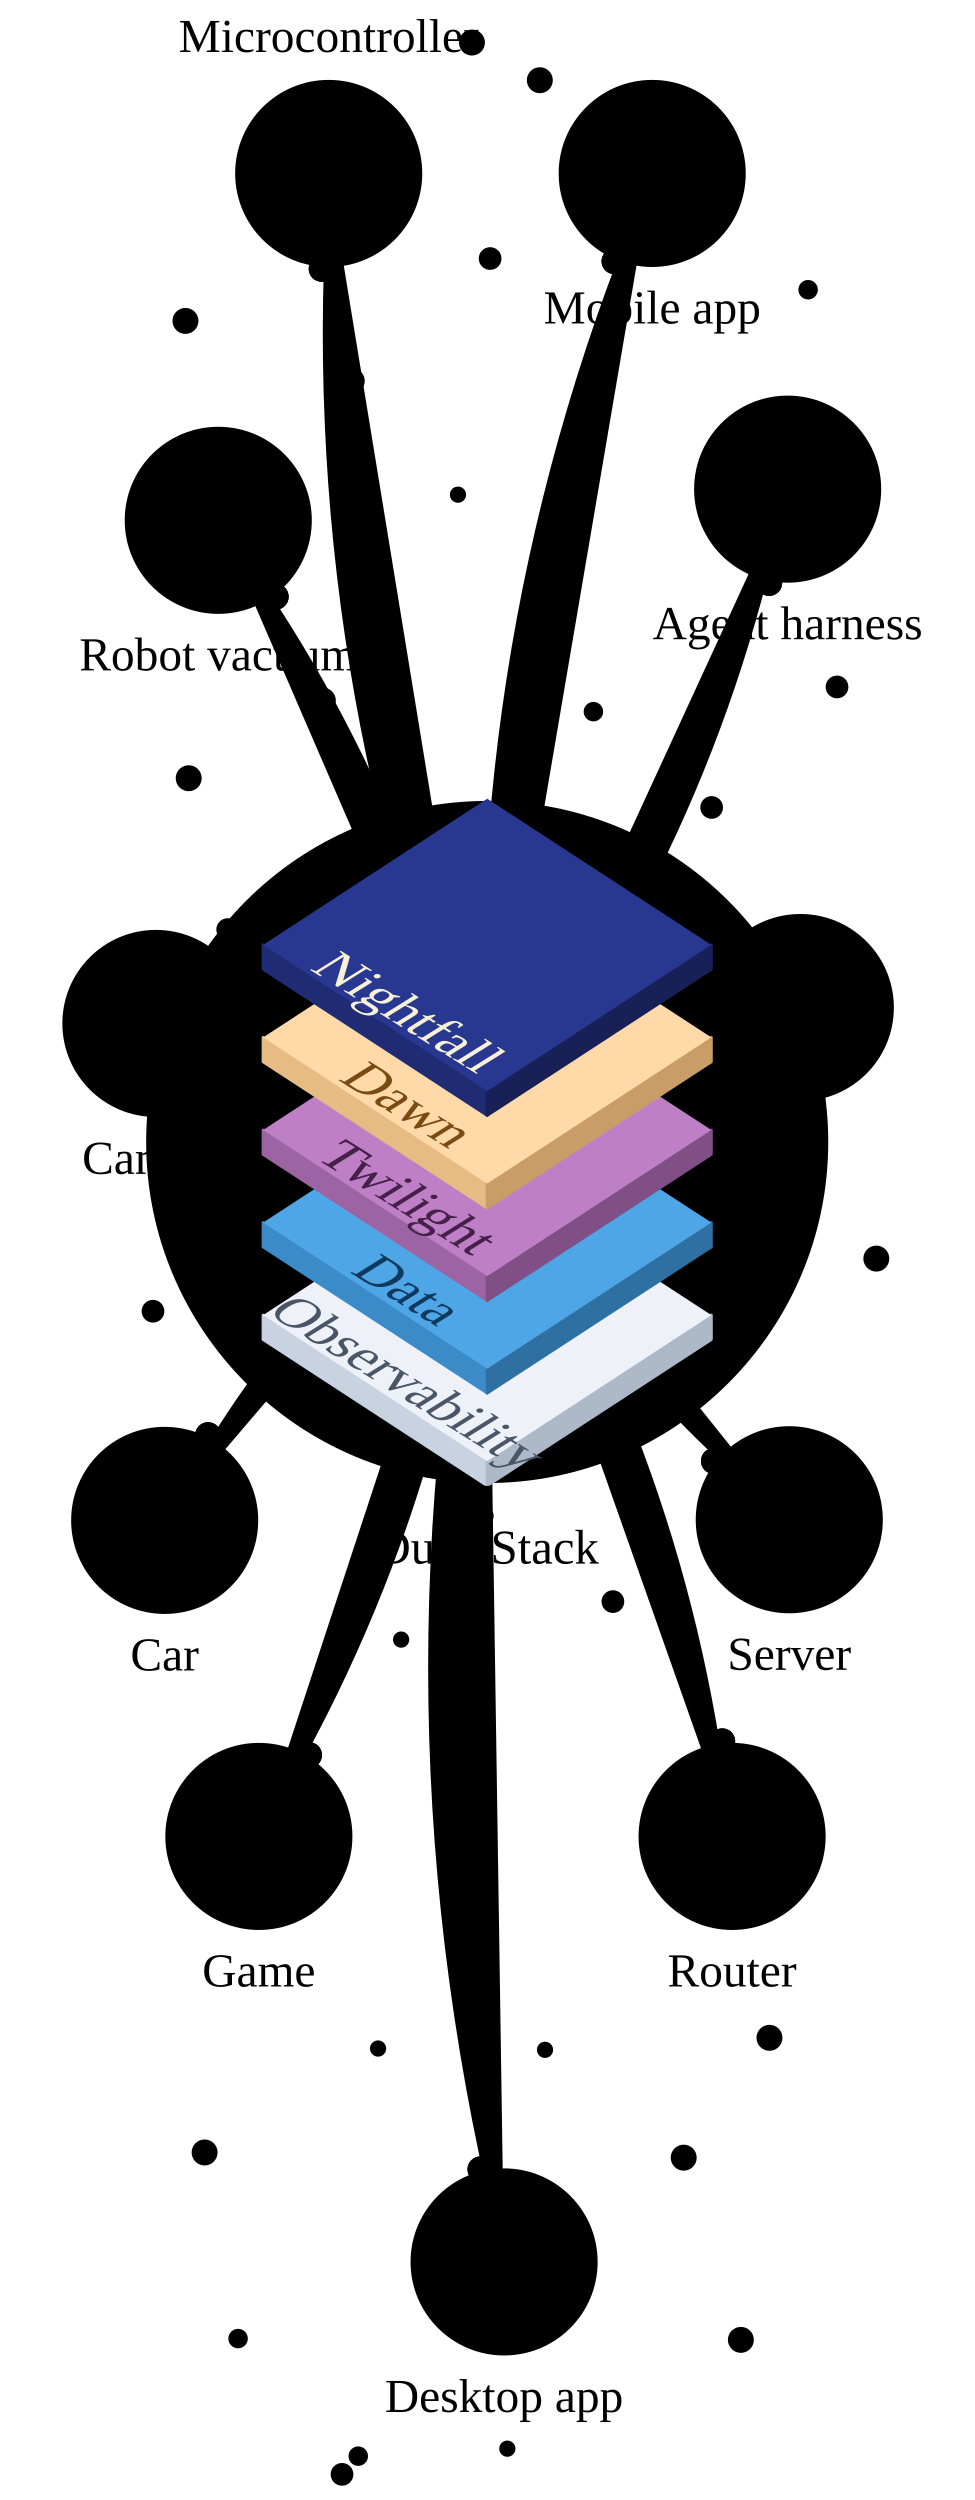
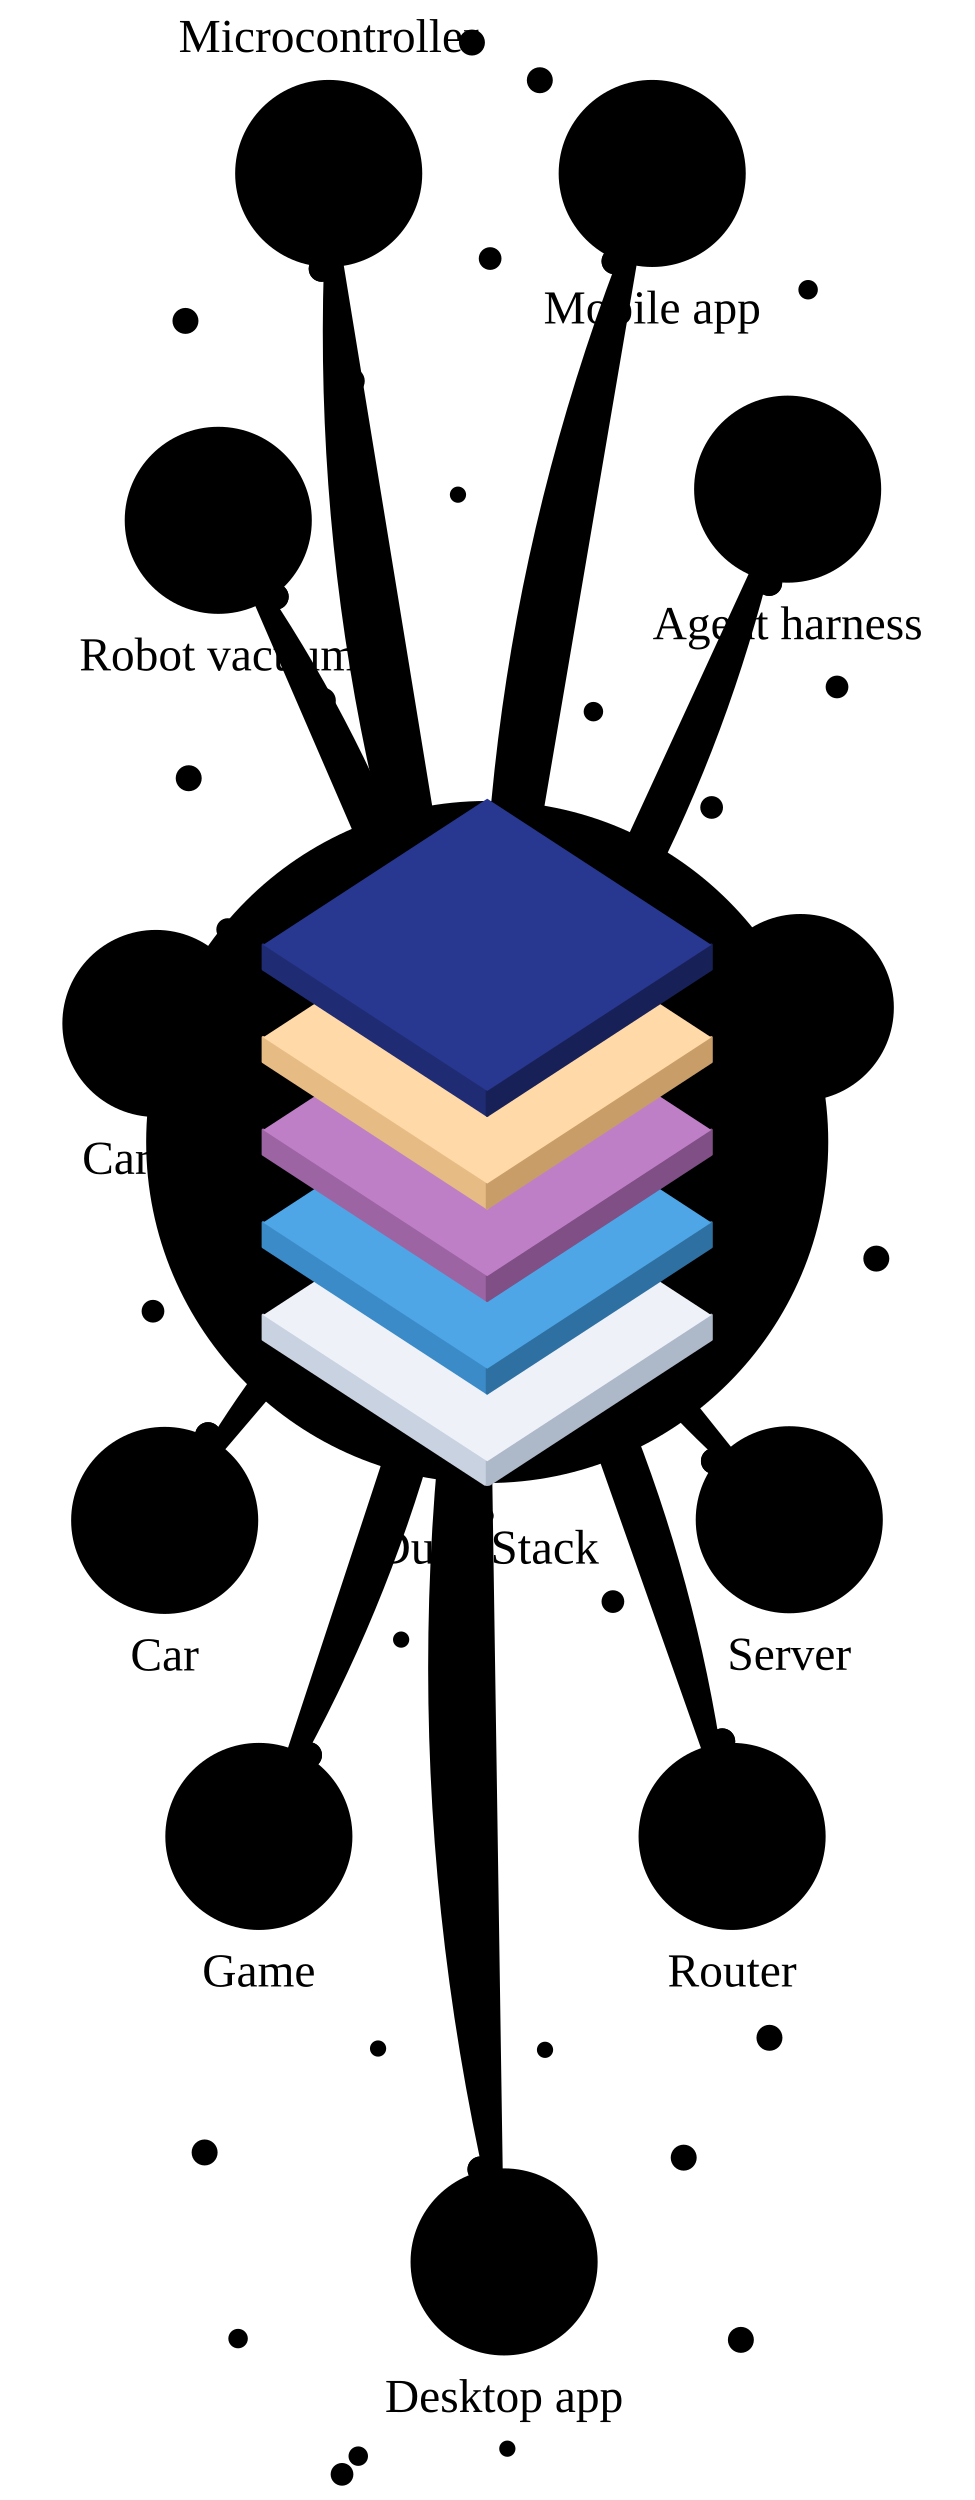
<svg xmlns="http://www.w3.org/2000/svg" class="dusk-fleet__network dusk-fleet__network--narrow" viewBox="0 117.2 300 769.7" role="img" aria-labelledby="dusk-fleet-title-narrow">
  <defs>
    <symbol id="dusk-glyph-microcontroller-narrow" viewBox="-24 -24 48 48">
      <rect x="-13" y="-13" width="26" height="26" rx="3" />
      <rect x="-6" y="-6" width="12" height="12" rx="1.5" />
      <path d="M-8 -13v-5M0 -13v-5M8 -13v-5M-8 13v5M0 13v5M8 13v5M-13 -8h-5M-13 0h-5M-13 8h-5M13 -8h5M13 0h5M13 8h5" />
    </symbol>
    <symbol id="dusk-glyph-phone-narrow" viewBox="-24 -24 48 48">
      <rect x="-10" y="-18" width="20" height="36" rx="4" />
      <path d="M-3 13h6" />
    </symbol>
    <symbol id="dusk-glyph-laptop-narrow" viewBox="-24 -24 48 48">
      <rect x="-15" y="-13" width="30" height="20" rx="2" />
      <path d="M-21 11h42l-3 5h-36z" />
    </symbol>
    <symbol id="dusk-glyph-server-narrow" viewBox="-24 -24 48 48">
      <rect x="-16" y="-17" width="32" height="10" rx="2" />
      <rect x="-16" y="-5" width="32" height="10" rx="2" />
      <rect x="-16" y="7" width="32" height="10" rx="2" />
      <path d="M-10 -12h4M-10 0h4M-10 12h4" />
    </symbol>
    <symbol id="dusk-glyph-router-narrow" viewBox="-24 -24 48 48">
      <rect x="-18" y="1" width="36" height="12" rx="3" />
      <path d="M-10 1l-5-14M10 1l5-14M-11 7h2M-5 7h2M1 7h2" />
    </symbol>
    <symbol id="dusk-glyph-desktop-narrow" viewBox="-24 -24 48 48">
      <rect x="-18" y="-16" width="36" height="24" rx="2" />
      <path d="M0 8v6M-8 16h16" />
    </symbol>
    <symbol id="dusk-glyph-camera-narrow" viewBox="-24 -24 48 48">
      <rect x="-17" y="-11" width="26" height="16" rx="3" />
      <path d="M9 -6l9-4v14l-9-4" />
      <path d="M-10 5l-3 10h10" />
    </symbol>
    <symbol id="dusk-glyph-robot-vacuum-narrow" viewBox="-24 -24 48 48">
      <circle r="17" />
      <circle r="5" />
      <path d="M-12 -8a14 14 0 0 1 24 0" />
    </symbol>
    <symbol id="dusk-glyph-car-narrow" viewBox="-24 -24 48 48">
      <path d="M-19 6v-6l5-9h22l7 9h4v6z" />
      <circle cx="-10" cy="8" r="4" />
      <circle cx="11" cy="8" r="4" />
    </symbol>
    <symbol id="dusk-glyph-agent-harness-narrow" viewBox="-24 -24 48 48">
      <rect x="-15" y="-9" width="30" height="24" rx="5" />
      <circle cx="-6" cy="2" r="2.2" />
      <circle cx="6" cy="2" r="2.2" />
      <path d="M-5 9h10M0 -9v-6" />
      <circle cy="-17" r="2" />
    </symbol>
    <symbol id="dusk-glyph-game-narrow" viewBox="-24 -24 48 48">
      <rect x="-19" y="-9" width="38" height="18" rx="9" />
      <path d="M-12 0h8M-8 -4v8" />
      <circle cx="9" cy="-2.5" r="1.8" />
      <circle cx="14" cy="2.5" r="1.8" />
    </symbol>
    <symbol id="dusk-glyph-stack-narrow" viewBox="-50 -70.5 100 141">
      <polygon fill="#c9d2e0" stroke="#c9d2e0" stroke-width="0.6" stroke-linejoin="round" points="-46,35.5 0,65.5 0,70.5 -46,40.5" />
      <polygon fill="#adb8c9" stroke="#adb8c9" stroke-width="0.6" stroke-linejoin="round" points="0,65.5 46,35.5 46,40.5 0,70.5" />
      <polygon fill="#eef2f8" points="0,5.5 46,35.5 0,65.5 -46,35.5" />
-       <text class="dusk-fleet__hub-print" fill="#4a5668" text-anchor="middle" transform="matrix(0.8 0.5 -0.8 0.5 -19.3 51.3)">
-         Observability
-       </text>
      <polygon fill="#3b8bc8" stroke="#3b8bc8" stroke-width="0.6" stroke-linejoin="round" points="-46,16.5 0,46.5 0,51.5 -46,21.5" />
      <polygon fill="#2f70a3" stroke="#2f70a3" stroke-width="0.6" stroke-linejoin="round" points="0,46.5 46,16.5 46,21.5 0,51.5" />
      <polygon fill="#4ea6e6" points="0,-13.5 46,16.5 0,46.5 -46,16.5" />
-       <text class="dusk-fleet__hub-print" fill="#0d3a5e" text-anchor="middle" transform="matrix(0.8 0.5 -0.8 0.5 -19.3 32.3)">
-         Data
-       </text>
      <polygon fill="#9d64a4" stroke="#9d64a4" stroke-width="0.6" stroke-linejoin="round" points="-46,-2.5 0,27.5 0,32.5 -46,2.5" />
      <polygon fill="#7f4f85" stroke="#7f4f85" stroke-width="0.6" stroke-linejoin="round" points="0,27.5 46,-2.5 46,2.5 0,32.5" />
      <polygon fill="#bf7fc6" points="0,-32.5 46,-2.5 0,27.5 -46,-2.5" />
-       <text class="dusk-fleet__hub-print" fill="#45214a" text-anchor="middle" transform="matrix(0.8 0.5 -0.8 0.5 -19.3 13.3)">
-         Twilight
-       </text>
      <polygon fill="#e7bb84" stroke="#e7bb84" stroke-width="0.6" stroke-linejoin="round" points="-46,-21.5 0,8.5 0,13.5 -46,-16.5" />
      <polygon fill="#c99d68" stroke="#c99d68" stroke-width="0.6" stroke-linejoin="round" points="0,8.5 46,-21.5 46,-16.5 0,13.5" />
      <polygon fill="#ffd9a8" points="0,-51.5 46,-21.5 0,8.5 -46,-21.5" />
-       <text class="dusk-fleet__hub-print" fill="#7a4a12" text-anchor="middle" transform="matrix(0.8 0.5 -0.8 0.5 -19.3 -5.7)">
-         Dawn
-       </text>
      <polygon fill="#1f2b72" stroke="#1f2b72" stroke-width="0.6" stroke-linejoin="round" points="-46,-40.5 0,-10.5 0,-5.5 -46,-35.5" />
      <polygon fill="#172057" stroke="#172057" stroke-width="0.6" stroke-linejoin="round" points="0,-10.5 46,-40.5 46,-35.5 0,-5.5" />
      <polygon fill="#28378f" points="0,-70.5 46,-40.5 0,-10.5 -46,-40.5" />
-       <text class="dusk-fleet__hub-print" fill="#f7f1d8" text-anchor="middle" transform="matrix(0.8 0.5 -0.8 0.5 -19.3 -24.7)">
-         Nightfall
-       </text>
    </symbol>
  </defs>
  <circle class="dusk-fleet__hub-glow" cx="150" cy="468.8" r="105" />
  <g class="dusk-fleet__tiny">
    <path class="dusk-fleet__link dusk-fleet__link--faint" id="dusk-tiny-0-narrow" d="M150 468.8L167.8 748.3" />
    <path class="dusk-fleet__link dusk-fleet__link--faint" id="dusk-tiny-1-narrow" d="M150 468.8L185.9 238.6" />
    <path class="dusk-fleet__link dusk-fleet__link--faint" id="dusk-tiny-2-narrow" d="M150 468.8L210.5 781.5" />
    <path class="dusk-fleet__link dusk-fleet__link--faint" id="dusk-tiny-3-narrow" d="M150 468.8L228.1 837.6" />
    <path class="dusk-fleet__link dusk-fleet__link--faint" id="dusk-tiny-4-narrow" d="M150 468.8L110.3 873.4" />
    <path class="dusk-fleet__link dusk-fleet__link--faint" id="dusk-tiny-5-narrow" d="M150 468.8L123.5 622" />
    <path class="dusk-fleet__link dusk-fleet__link--faint" id="dusk-tiny-6-narrow" d="M150 468.8L73.3 837.2" />
    <path class="dusk-fleet__link dusk-fleet__link--faint" id="dusk-tiny-7-narrow" d="M150 468.8L99.4 332.9" />
    <path class="dusk-fleet__link dusk-fleet__link--faint" id="dusk-tiny-8-narrow" d="M150 468.8L63 779.9" />
    <path class="dusk-fleet__link dusk-fleet__link--faint" id="dusk-tiny-9-narrow" d="M150 468.8L182.7 336.3" />
    <path class="dusk-fleet__link dusk-fleet__link--faint" id="dusk-tiny-10-narrow" d="M150 468.8L219.1 365.8" />
    <path class="dusk-fleet__link dusk-fleet__link--faint" id="dusk-tiny-11-narrow" d="M150 468.8L257.7 328.7" />
    <path class="dusk-fleet__link dusk-fleet__link--faint" id="dusk-tiny-12-narrow" d="M150 468.8L47.1 520.9" />
    <path class="dusk-fleet__link dusk-fleet__link--faint" id="dusk-tiny-13-narrow" d="M150 468.8L188.7 610.3" />
    <path class="dusk-fleet__link dusk-fleet__link--faint" id="dusk-tiny-14-narrow" d="M150 468.8L236.9 744.6" />
    <path class="dusk-fleet__link dusk-fleet__link--faint" id="dusk-tiny-15-narrow" d="M150 468.8L141 269.5" />
    <path class="dusk-fleet__link dusk-fleet__link--faint" id="dusk-tiny-16-narrow" d="M150 468.8L140.5 702.4" />
    <path class="dusk-fleet__link dusk-fleet__link--faint" id="dusk-tiny-17-narrow" d="M150 468.8L150.9 196.8" />
    <path class="dusk-fleet__link dusk-fleet__link--faint" id="dusk-tiny-18-narrow" d="M150 468.8L248.8 206.4" />
    <path class="dusk-fleet__link dusk-fleet__link--faint" id="dusk-tiny-19-narrow" d="M150 468.8L57.1 216" />
    <path class="dusk-fleet__link dusk-fleet__link--faint" id="dusk-tiny-20-narrow" d="M150 468.8L156.2 871.1" />
    <path class="dusk-fleet__link dusk-fleet__link--faint" id="dusk-tiny-21-narrow" d="M150 468.8L58.1 356.8" />
    <path class="dusk-fleet__link dusk-fleet__link--faint" id="dusk-tiny-22-narrow" d="M150 468.8L116.4 747.9" />
    <path class="dusk-fleet__link dusk-fleet__link--faint" id="dusk-tiny-23-narrow" d="M150 468.8L269.8 504.7" />
    <path class="dusk-fleet__link dusk-fleet__link--faint" id="dusk-tiny-24-narrow" d="M150 468.8L70.1 403.4" />
    <path class="dusk-fleet__link dusk-fleet__link--faint" id="dusk-tiny-25-narrow" d="M150 468.8L105.3 879" />
    <path class="dusk-fleet__link dusk-fleet__link--faint" id="dusk-tiny-26-narrow" d="M150 468.8L145.3 130.3" />
    <path class="dusk-fleet__link dusk-fleet__link--faint" id="dusk-tiny-27-narrow" d="M150 468.8L108.3 234.5" />
    <path class="dusk-fleet__link dusk-fleet__link--faint" id="dusk-tiny-28-narrow" d="M150 468.8L166.2 141.9" />
    <path class="dusk-fleet__link dusk-fleet__link--faint" id="dusk-tiny-29-narrow" d="M150 468.8L149.5 583.9" />
    <circle cx="167.8" cy="748.3" r="2.5" />
    <circle cx="185.9" cy="238.6" r="3" />
    <circle cx="210.5" cy="781.5" r="4" />
    <circle cx="228.1" cy="837.6" r="4" />
    <circle cx="110.3" cy="873.4" r="3" />
    <circle cx="123.5" cy="622" r="2.5" />
    <circle cx="73.3" cy="837.2" r="3" />
    <circle cx="99.4" cy="332.9" r="4" />
    <circle cx="63" cy="779.9" r="4" />
    <circle cx="182.7" cy="336.3" r="3" />
    <circle cx="219.1" cy="365.8" r="3.5" />
    <circle cx="257.7" cy="328.7" r="3.5" />
    <circle cx="47.1" cy="520.9" r="3.5" />
    <circle cx="188.7" cy="610.3" r="3.5" />
    <circle cx="236.9" cy="744.6" r="4" />
    <circle cx="141" cy="269.5" r="2.5" />
    <circle cx="140.5" cy="702.4" r="3.5" />
    <circle cx="150.9" cy="196.8" r="3.5" />
    <circle cx="248.8" cy="206.4" r="3" />
    <circle cx="57.1" cy="216" r="4" />
    <circle cx="156.2" cy="871.1" r="2.5" />
    <circle cx="58.1" cy="356.8" r="4" />
    <circle cx="116.4" cy="747.9" r="2.5" />
    <circle cx="269.8" cy="504.7" r="4" />
    <circle cx="70.1" cy="403.4" r="3.5" />
    <circle cx="105.3" cy="879" r="3.5" />
    <circle cx="145.3" cy="130.3" r="4" />
    <circle cx="108.3" cy="234.5" r="4" />
    <circle cx="166.2" cy="141.9" r="4" />
    <circle cx="149.5" cy="583.9" r="2.5" />
    <circle class="dusk-packet dusk-packet--faint" r="2.5">
      <animateMotion dur="3.2s" begin="-0s" repeatCount="indefinite" keyPoints="1;0" keyTimes="0;1" calcMode="linear">
        <mpath href="#dusk-tiny-0-narrow" />
      </animateMotion>
    </circle>
    <circle class="dusk-packet dusk-packet--faint" r="2.5">
      <animateMotion dur="4.1s" begin="-2.1s" repeatCount="indefinite" keyPoints="1;0" keyTimes="0;1" calcMode="linear">
        <mpath href="#dusk-tiny-3-narrow" />
      </animateMotion>
    </circle>
    <circle class="dusk-packet dusk-packet--faint" r="2.5">
      <animateMotion dur="4.9s" begin="-4.3s" repeatCount="indefinite" keyPoints="1;0" keyTimes="0;1" calcMode="linear">
        <mpath href="#dusk-tiny-6-narrow" />
      </animateMotion>
    </circle>
    <circle class="dusk-packet dusk-packet--faint" r="2.5">
      <animateMotion dur="4s" begin="-2.4s" repeatCount="indefinite" keyPoints="1;0" keyTimes="0;1" calcMode="linear">
        <mpath href="#dusk-tiny-9-narrow" />
      </animateMotion>
    </circle>
    <circle class="dusk-packet dusk-packet--faint" r="2.5">
      <animateMotion dur="4.9s" begin="-3.6s" repeatCount="indefinite" keyPoints="1;0" keyTimes="0;1" calcMode="linear">
        <mpath href="#dusk-tiny-12-narrow" />
      </animateMotion>
    </circle>
    <circle class="dusk-packet dusk-packet--faint" r="2.5">
      <animateMotion dur="3.9s" begin="-2.7s" repeatCount="indefinite" keyPoints="1;0" keyTimes="0;1" calcMode="linear">
        <mpath href="#dusk-tiny-15-narrow" />
      </animateMotion>
    </circle>
    <circle class="dusk-packet dusk-packet--faint" r="2.5">
      <animateMotion dur="4.8s" begin="-3.1s" repeatCount="indefinite" keyPoints="1;0" keyTimes="0;1" calcMode="linear">
        <mpath href="#dusk-tiny-18-narrow" />
      </animateMotion>
    </circle>
    <circle class="dusk-packet dusk-packet--faint" r="2.5">
      <animateMotion dur="3.9s" begin="-3.2s" repeatCount="indefinite" keyPoints="1;0" keyTimes="0;1" calcMode="linear">
        <mpath href="#dusk-tiny-21-narrow" />
      </animateMotion>
    </circle>
    <circle class="dusk-packet dusk-packet--faint" r="2.5">
      <animateMotion dur="4.8s" begin="-2.8s" repeatCount="indefinite" keyPoints="1;0" keyTimes="0;1" calcMode="linear">
        <mpath href="#dusk-tiny-24-narrow" />
      </animateMotion>
    </circle>
    <circle class="dusk-packet dusk-packet--faint" r="2.5">
      <animateMotion dur="3.8s" begin="-0s" repeatCount="indefinite" keyPoints="1;0" keyTimes="0;1" calcMode="linear">
        <mpath href="#dusk-tiny-27-narrow" />
      </animateMotion>
    </circle>
  </g>
  <g class="dusk-arm" style="       animation-duration: 9s;       animation-delay: 0s;       animation-direction: alternate-reverse;     ">
    <path class="dusk-fleet__link" id="dusk-link-phone-narrow" d="M150 468.8Q139.6 313.6 200.8 170.6" />
    <circle class="dusk-packet" r="3.5">
      <animateMotion dur="3s" begin="-0.8s" repeatCount="indefinite" keyPoints="1;0" keyTimes="0;1" calcMode="linear">
        <mpath href="#dusk-link-phone-narrow" />
      </animateMotion>
    </circle>
    <g class="dusk-node" transform="translate(200.8 170.6) scale(0.8)">
      <circle class="dusk-node__ring" r="36" />
      <use class="dusk-node__glyph" href="#dusk-glyph-phone-narrow" x="-24" y="-24" width="48" height="48" />
      <circle class="dusk-node__pulse" cx="-14.5" cy="33.8" r="5" style="animation-delay: -0.5s" />
      <circle class="dusk-node__online" cx="-14.5" cy="33.8" r="5" />
    </g>
    <text class="dusk-node__label" x="200.8" y="216.8" text-anchor="middle" font-size="14.6">
      Mobile app
    </text>
  </g>
  <g class="dusk-arm" style="       animation-duration: 11s;       animation-delay: -7s;       animation-direction: alternate;     ">
    <path class="dusk-fleet__link" id="dusk-link-agent-harness-narrow" d="M150 468.8Q220.4 379.4 242.5 267.8" />
    <circle class="dusk-packet" r="3.5">
      <animateMotion dur="3.4s" begin="-1.1s" repeatCount="indefinite">
        <mpath href="#dusk-link-agent-harness-narrow" />
      </animateMotion>
    </circle>
    <g class="dusk-node" transform="translate(242.5 267.8) scale(0.8)">
      <circle class="dusk-node__ring" r="36" />
      <use class="dusk-node__glyph" href="#dusk-glyph-agent-harness-narrow" x="-24" y="-24" width="48" height="48" />
      <circle class="dusk-node__pulse" cx="-7.1" cy="36.1" r="5" style="animation-delay: -1.1s" />
      <circle class="dusk-node__online" cx="-7.1" cy="36.1" r="5" />
    </g>
    <text class="dusk-node__label" x="242.5" y="314" text-anchor="middle" font-size="14.6">
      Agent harness
    </text>
  </g>
  <g class="dusk-arm" style="       animation-duration: 9s;       animation-delay: 0s;       animation-direction: alternate;     ">
    <path class="dusk-fleet__link" id="dusk-link-laptop-narrow" d="M150 468.8Q193.2 436.6 246.4 427.4" />
    <circle class="dusk-packet" r="3.5">
      <animateMotion dur="3.3s" begin="-1.7s" repeatCount="indefinite">
        <mpath href="#dusk-link-laptop-narrow" />
      </animateMotion>
    </circle>
    <g class="dusk-node" transform="translate(246.4 427.4) scale(0.8)">
      <circle class="dusk-node__ring" r="36" />
      <use class="dusk-node__glyph" href="#dusk-glyph-laptop-narrow" x="-24" y="-24" width="48" height="48" />
      <circle class="dusk-node__pulse" cx="-36.2" cy="6.2" r="5" style="animation-delay: -0.9s" />
      <circle class="dusk-node__online" cx="-36.2" cy="6.2" r="5" />
    </g>
    <text class="dusk-node__label" x="246.4" y="473.6" text-anchor="middle" font-size="14.6">
      PC
    </text>
  </g>
  <g class="dusk-arm" style="       animation-duration: 11s;       animation-delay: -4s;       animation-direction: alternate;     ">
    <path class="dusk-fleet__link" id="dusk-link-server-narrow" d="M150 468.8Q182.5 538.1 243 585.1" />
    <circle class="dusk-packet" r="3.5">
      <animateMotion dur="3.7s" begin="-2.5s" repeatCount="indefinite">
        <mpath href="#dusk-link-server-narrow" />
      </animateMotion>
    </circle>
    <g class="dusk-node" transform="translate(243 585.1) scale(0.8)">
      <circle class="dusk-node__ring" r="36" />
      <use class="dusk-node__glyph" href="#dusk-glyph-server-narrow" x="-24" y="-24" width="48" height="48" />
      <circle class="dusk-node__pulse" cx="-29" cy="-22.6" r="5" style="animation-delay: -1.4s" />
      <circle class="dusk-node__online" cx="-29" cy="-22.6" r="5" />
    </g>
    <text class="dusk-node__label" x="243" y="631.3" text-anchor="middle" font-size="14.6">
      Server
    </text>
  </g>
  <g class="dusk-arm" style="       animation-duration: 9s;       animation-delay: -7s;       animation-direction: alternate-reverse;     ">
    <path class="dusk-fleet__link" id="dusk-link-router-narrow" d="M150 468.8Q213.4 566.7 225.4 682.6" />
    <circle class="dusk-packet" r="3.5">
      <animateMotion dur="4.1s" begin="-3.3s" repeatCount="indefinite" keyPoints="1;0" keyTimes="0;1" calcMode="linear">
        <mpath href="#dusk-link-router-narrow" />
      </animateMotion>
    </circle>
    <g class="dusk-node" transform="translate(225.4 682.6) scale(0.8)">
      <circle class="dusk-node__ring" r="36" />
      <use class="dusk-node__glyph" href="#dusk-glyph-router-narrow" x="-24" y="-24" width="48" height="48" />
      <circle class="dusk-node__pulse" cx="-3.8" cy="-36.6" r="5" style="animation-delay: -1.9s" />
      <circle class="dusk-node__online" cx="-3.8" cy="-36.6" r="5" />
    </g>
    <text class="dusk-node__label" x="225.4" y="728.8" text-anchor="middle" font-size="14.6">
      Router
    </text>
  </g>
  <g class="dusk-arm" style="       animation-duration: 11s;       animation-delay: -4s;       animation-direction: alternate;     ">
    <path class="dusk-fleet__link" id="dusk-link-desktop-narrow" d="M150 468.8Q111.2 641.8 155.2 813.6" />
    <circle class="dusk-packet" r="3.5">
      <animateMotion dur="2.9s" begin="-1.3s" repeatCount="indefinite">
        <mpath href="#dusk-link-desktop-narrow" />
      </animateMotion>
    </circle>
    <g class="dusk-node" transform="translate(155.2 813.6) scale(0.8)">
      <circle class="dusk-node__ring" r="36" />
      <use class="dusk-node__glyph" href="#dusk-glyph-desktop-narrow" x="-24" y="-24" width="48" height="48" />
      <circle class="dusk-node__pulse" cx="-9.1" cy="-35.6" r="5" style="animation-delay: -2.3s" />
      <circle class="dusk-node__online" cx="-9.1" cy="-35.6" r="5" />
    </g>
    <text class="dusk-node__label" x="155.2" y="859.8" text-anchor="middle" font-size="14.6">
      Desktop app
    </text>
  </g>
  <g class="dusk-arm" style="       animation-duration: 9s;       animation-delay: 0s;       animation-direction: alternate;     ">
    <path class="dusk-fleet__link" id="dusk-link-game-narrow" d="M150 468.8Q140.5 584.2 79.7 682.6" />
    <circle class="dusk-packet" r="3.5">
      <animateMotion dur="3.1s" begin="-2s" repeatCount="indefinite" keyPoints="1;0" keyTimes="0;1" calcMode="linear">
        <mpath href="#dusk-link-game-narrow" />
      </animateMotion>
    </circle>
    <g class="dusk-node" transform="translate(79.7 682.6) scale(0.8)">
      <circle class="dusk-node__ring" r="36" />
      <use class="dusk-node__glyph" href="#dusk-glyph-game-narrow" x="-24" y="-24" width="48" height="48" />
      <circle class="dusk-node__pulse" cx="19.3" cy="-31.3" r="5" style="animation-delay: -2s" />
      <circle class="dusk-node__online" cx="19.3" cy="-31.3" r="5" />
    </g>
    <text class="dusk-node__label" x="79.7" y="728.8" text-anchor="middle" font-size="14.6">
      Game
    </text>
  </g>
  <g class="dusk-arm" style="       animation-duration: 11s;       animation-delay: -7s;       animation-direction: alternate;     ">
    <path class="dusk-fleet__link" id="dusk-link-car-narrow" d="M150 468.8Q86.4 515.2 50.7 585.3" />
    <circle class="dusk-packet" r="3.5">
      <animateMotion dur="3.2s" begin="-1.8s" repeatCount="indefinite">
        <mpath href="#dusk-link-car-narrow" />
      </animateMotion>
    </circle>
    <g class="dusk-node" transform="translate(50.7 585.3) scale(0.8)">
      <circle class="dusk-node__ring" r="36" />
      <use class="dusk-node__glyph" href="#dusk-glyph-car-narrow" x="-24" y="-24" width="48" height="48" />
      <circle class="dusk-node__pulse" cx="16.7" cy="-32.8" r="5" style="animation-delay: -0.4s" />
      <circle class="dusk-node__online" cx="16.7" cy="-32.8" r="5" />
    </g>
    <text class="dusk-node__label" x="50.7" y="631.5" text-anchor="middle" font-size="14.6">
      Car
    </text>
  </g>
  <g class="dusk-arm" style="       animation-duration: 9s;       animation-delay: 0s;       animation-direction: alternate-reverse;     ">
    <path class="dusk-fleet__link" id="dusk-link-camera-narrow" d="M150 468.8Q94.6 462.8 48 432.3" />
    <circle class="dusk-packet" r="3.5">
      <animateMotion dur="3.6s" begin="-2.2s" repeatCount="indefinite" keyPoints="1;0" keyTimes="0;1" calcMode="linear">
        <mpath href="#dusk-link-camera-narrow" />
      </animateMotion>
    </circle>
    <g class="dusk-node" transform="translate(48 432.3) scale(0.8)">
      <circle class="dusk-node__ring" r="36" />
      <use class="dusk-node__glyph" href="#dusk-glyph-camera-narrow" x="-24" y="-24" width="48" height="48" />
      <circle class="dusk-node__pulse" cx="30.8" cy="20.1" r="5" style="animation-delay: -0.9s" />
      <circle class="dusk-node__online" cx="30.8" cy="20.1" r="5" />
    </g>
    <text class="dusk-node__label" x="48" y="478.6" text-anchor="middle" font-size="14.6">
      Camera
    </text>
  </g>
  <g class="dusk-arm" style="       animation-duration: 11s;       animation-delay: -4s;       animation-direction: alternate;     ">
    <path class="dusk-fleet__link" id="dusk-link-robot-vacuum-narrow" d="M150 468.8Q131.6 363.2 67.2 277.4" />
    <circle class="dusk-packet" r="3.5">
      <animateMotion dur="4s" begin="-2.7s" repeatCount="indefinite">
        <mpath href="#dusk-link-robot-vacuum-narrow" />
      </animateMotion>
    </circle>
    <g class="dusk-node" transform="translate(67.2 277.4) scale(0.8)">
      <circle class="dusk-node__ring" r="36" />
      <use class="dusk-node__glyph" href="#dusk-glyph-robot-vacuum-narrow" x="-24" y="-24" width="48" height="48" />
      <circle class="dusk-node__pulse" cx="22.1" cy="29.4" r="5" style="animation-delay: -1.4s" />
      <circle class="dusk-node__online" cx="22.1" cy="29.4" r="5" />
    </g>
    <text class="dusk-node__label" x="67.2" y="323.6" text-anchor="middle" font-size="14.6">
      Robot vacuum
    </text>
  </g>
  <g class="dusk-arm" style="       animation-duration: 9s;       animation-delay: -7s;       animation-direction: alternate;     ">
    <path class="dusk-fleet__link" id="dusk-link-microcontroller-narrow" d="M150 468.8Q89.8 325.6 101.2 170.6" />
    <circle class="dusk-packet" r="3.5">
      <animateMotion dur="2.6s" begin="-0s" repeatCount="indefinite">
        <mpath href="#dusk-link-microcontroller-narrow" />
      </animateMotion>
    </circle>
    <g class="dusk-node" transform="translate(101.2 170.6) scale(0.8)">
      <circle class="dusk-node__ring" r="36" />
      <use class="dusk-node__glyph" href="#dusk-glyph-microcontroller-narrow" x="-24" y="-24" width="48" height="48" />
      <circle class="dusk-node__pulse" cx="-2.7" cy="36.7" r="5" style="animation-delay: -0s" />
      <circle class="dusk-node__online" cx="-2.7" cy="36.7" r="5" />
    </g>
    <text class="dusk-node__label" x="101.2" y="133.2" text-anchor="middle" font-size="14.6">
      Microcontroller
    </text>
  </g>
  <use class="dusk-fleet__hub" href="#dusk-glyph-stack-narrow" x="75" y="363.1" width="150" height="211.5" />
  <text class="dusk-fleet__hub-label" x="150" y="598.6" text-anchor="middle" font-size="15">
    Dusk Stack
  </text>
</svg>
